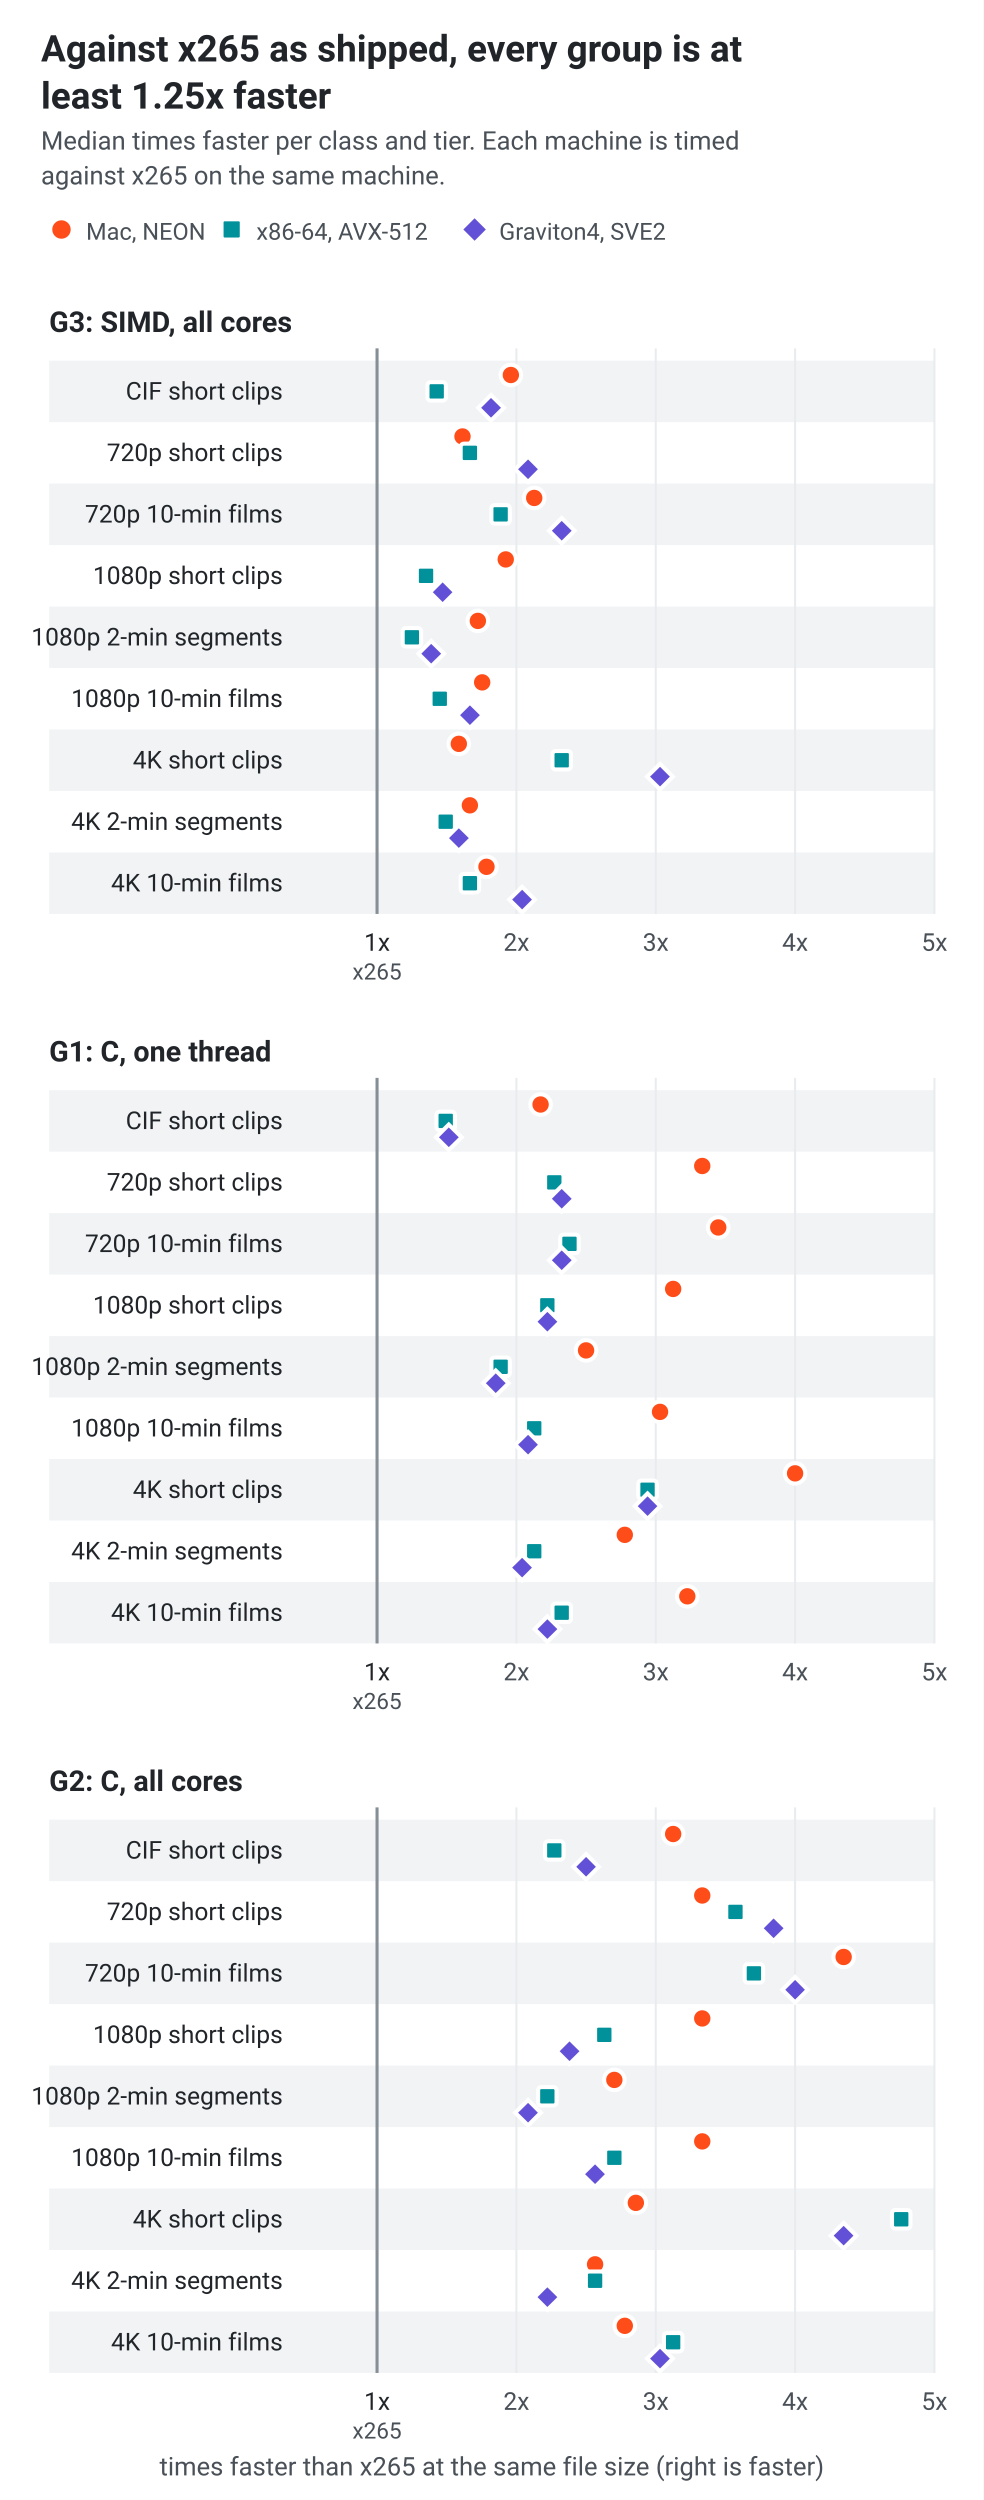
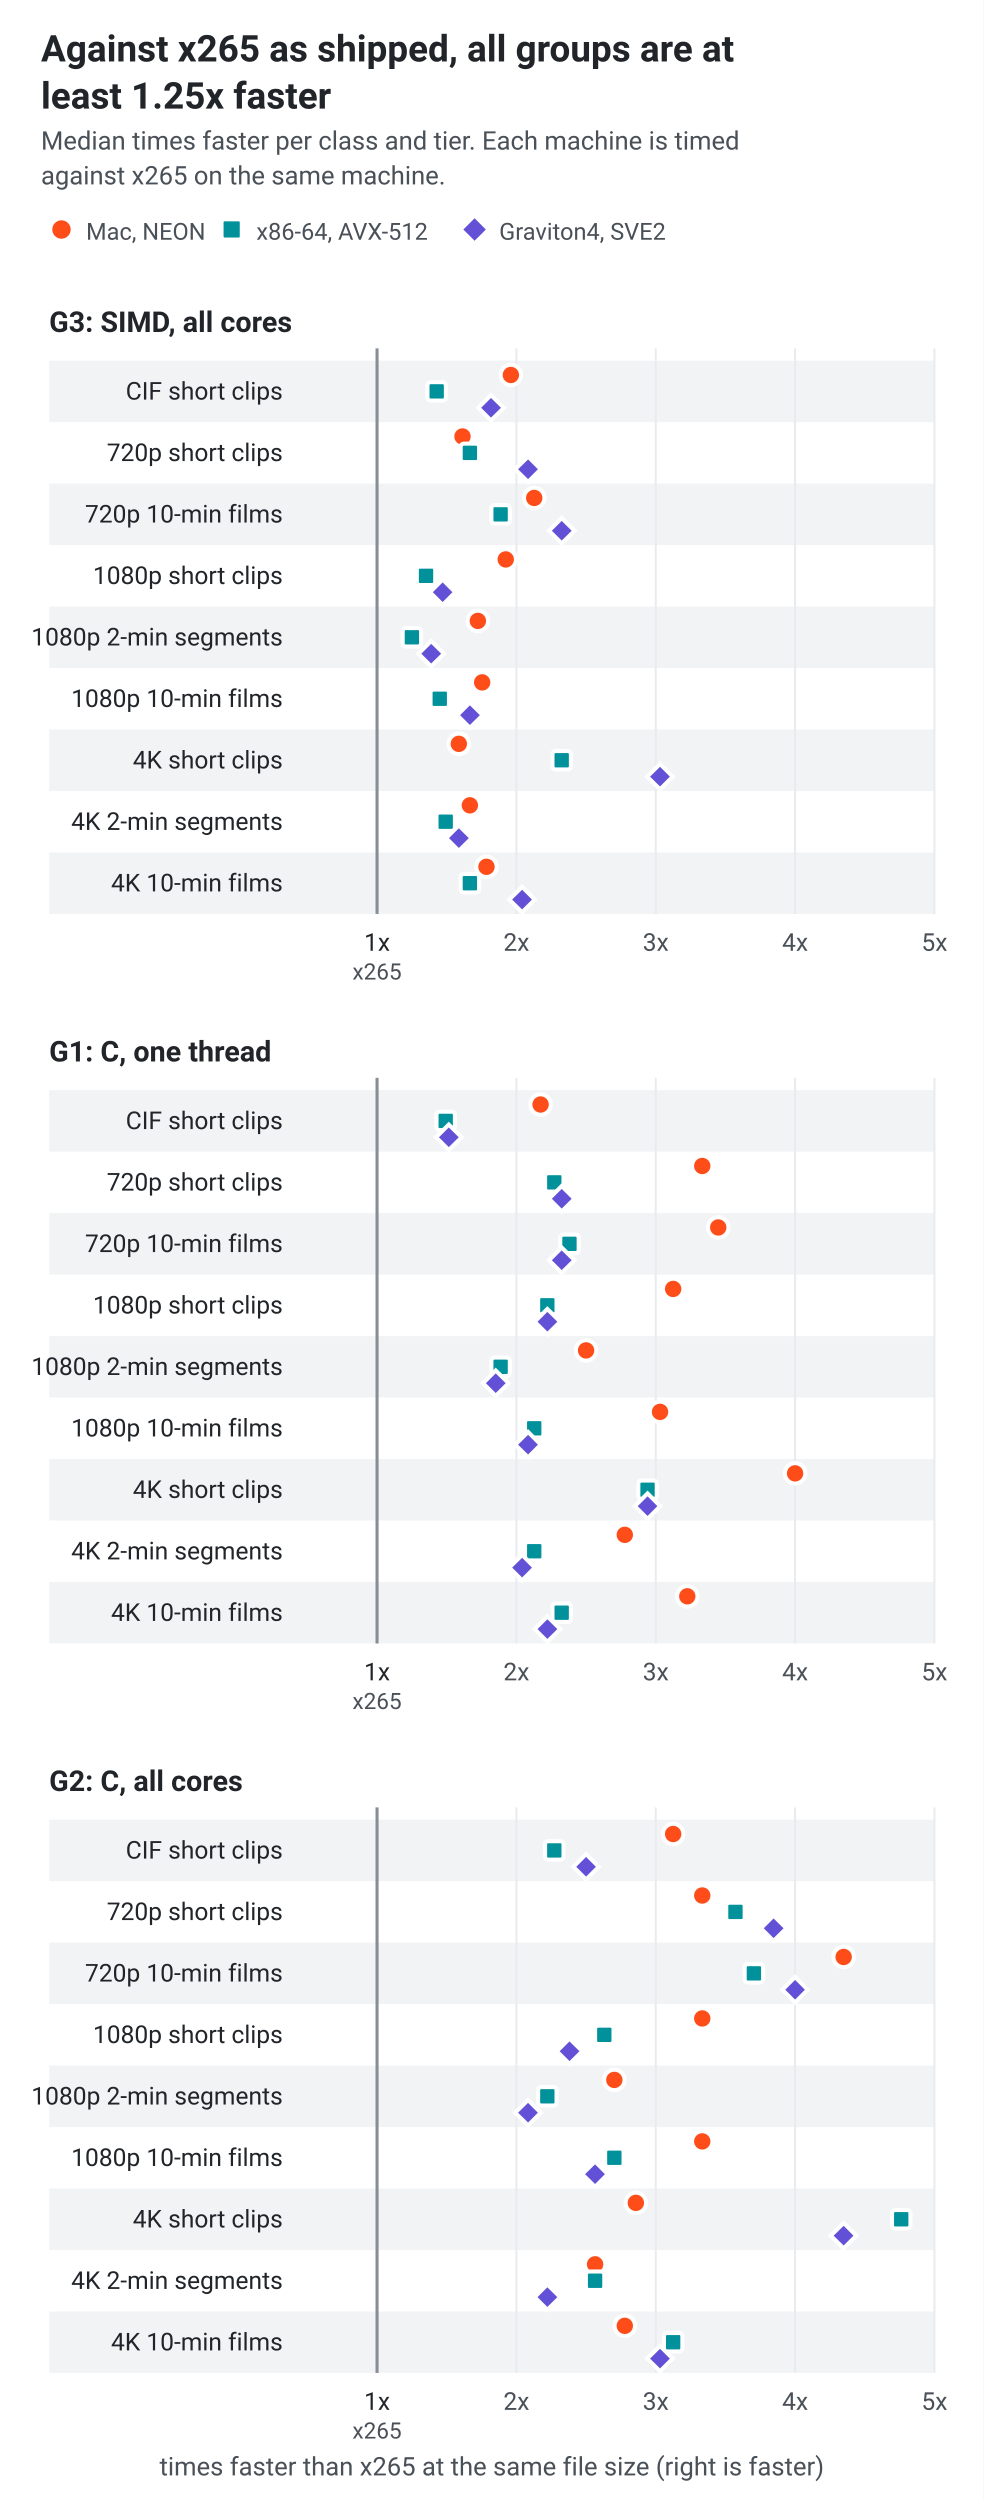
<svg xmlns="http://www.w3.org/2000/svg" width="480" height="1220" viewBox="0 0 480 1220" role="img">
  <style>
.bg{fill:#ffffff}.t1{fill:#212529}.t2{fill:#495057}.grid{stroke:#e9ecef}
.base{stroke:#868e96}.ring{stroke:#ffffff}.med{stroke:#212529}.band{fill:#f1f3f5}
.s1{fill:#ff4d1a}.s2{fill:#00919a}.s3{fill:#6250d6}.sx{fill:#868e96}
.l1{stroke:#ff4d1a}.l2{stroke:#00919a}.l3{stroke:#6250d6}.lx{stroke:#868e96}.span{stroke:#dee2e6}
.note{fill:#b8330a}.wash{fill:#ffe8dc}
text{font-family:system-ui,-apple-system,"Segoe UI",Roboto,Helvetica,Arial,sans-serif}
@media (prefers-color-scheme:dark){
.bg{fill:#1b1c1e}.t1{fill:#e9ecee}.t2{fill:#b6bcc1}.grid{stroke:#2e3135}
.base{stroke:#8f959a}.ring{stroke:#1b1c1e}.med{stroke:#e9ecee}.band{fill:#23262a}
.s1{fill:#ff4d1a}.s2{fill:#12a3ad}.s3{fill:#9085e9}.sx{fill:#8f959a}
.l1{stroke:#ff4d1a}.l2{stroke:#12a3ad}.l3{stroke:#9085e9}.lx{stroke:#8f959a}.span{stroke:#3a3e43}
.note{fill:#ff8a5c}.wash{fill:#45200f}}
</style>
  <rect width="100%" height="100%" class="bg" />
-   <text x="20" y="30" font-size="18" class="t1" font-weight="600">Against x265 as shipped, every group is at</text>
+   <text x="20" y="30" font-size="18" class="t1" font-weight="600">Against x265 as shipped, all groups are at</text>
  <text x="20" y="53" font-size="18" class="t1" font-weight="600">least 1.25x faster</text>
  <text x="20" y="73" font-size="12.5" class="t2">Median times faster per class and tier. Each machine is timed</text>
  <text x="20" y="90" font-size="12.5" class="t2">against x265 on the same machine.</text>
  <g transform="translate(0 26)">
    <circle cx="30.0" cy="86.0" r="5.5" class="s1 ring" stroke-width="2" />
    <text x="42.0" y="91.0" font-size="11.5" class="t2" text-anchor="start">Mac, NEON</text>
    <rect x="108.1" y="81.0" width="9.9" height="9.9" rx="1.5" class="s2 ring" stroke-width="2" />
    <text x="125.1" y="91.0" font-size="11.5" class="t2" text-anchor="start">x86-64, AVX-512</text>
    <polygon points="231.6,79.1 238.5,86.0 231.6,92.9 224.7,86.0" class="s3 ring" stroke-width="2" />
    <text x="243.6" y="91.0" font-size="11.5" class="t2" text-anchor="start">Graviton4, SVE2</text>
    <rect x="24" y="150.0" width="432" height="30" class="band" />
    <text x="138.0" y="169.0" font-size="12" class="t1" text-anchor="end">CIF short clips</text>
    <text x="138.0" y="199.0" font-size="12" class="t1" text-anchor="end">720p short clips</text>
    <rect x="24" y="210.0" width="432" height="30" class="band" />
    <text x="138.0" y="229.0" font-size="12" class="t1" text-anchor="end">720p 10-min films</text>
    <text x="138.0" y="259.0" font-size="12" class="t1" text-anchor="end">1080p short clips</text>
    <rect x="24" y="270.0" width="432" height="30" class="band" />
    <text x="138.0" y="289.0" font-size="12" class="t1" text-anchor="end">1080p 2-min segments</text>
    <text x="138.0" y="319.0" font-size="12" class="t1" text-anchor="end">1080p 10-min films</text>
    <rect x="24" y="330.0" width="432" height="30" class="band" />
    <text x="138.0" y="349.0" font-size="12" class="t1" text-anchor="end">4K short clips</text>
    <text x="138.0" y="379.0" font-size="12" class="t1" text-anchor="end">4K 2-min segments</text>
    <rect x="24" y="390.0" width="432" height="30" class="band" />
    <text x="138.0" y="409.0" font-size="12" class="t1" text-anchor="end">4K 10-min films</text>
    <text x="24.0" y="136.0" font-size="14" class="t1" text-anchor="start" font-weight="600">G3: SIMD, all cores</text>
    <line x1="252.0" y1="144.0" x2="252.0" y2="420.0" class="grid" stroke-width="1" />
    <text x="252.0" y="438.0" font-size="12" class="t2" text-anchor="middle">2x</text>
    <line x1="320.0" y1="144.0" x2="320.0" y2="420.0" class="grid" stroke-width="1" />
    <text x="320.0" y="438.0" font-size="12" class="t2" text-anchor="middle">3x</text>
    <line x1="388.0" y1="144.0" x2="388.0" y2="420.0" class="grid" stroke-width="1" />
    <text x="388.0" y="438.0" font-size="12" class="t2" text-anchor="middle">4x</text>
    <line x1="456.0" y1="144.0" x2="456.0" y2="420.0" class="grid" stroke-width="1" />
    <text x="456.0" y="438.0" font-size="12" class="t2" text-anchor="middle">5x</text>
    <line x1="184.0" y1="144.0" x2="184.0" y2="420.0" class="base" stroke-width="1.5" />
    <text x="184.0" y="438.0" font-size="12" class="t1" text-anchor="middle">1x</text>
    <text x="184.0" y="452.0" font-size="11" class="t2" text-anchor="middle">x265</text>
    <circle cx="249.3" cy="157.0" r="5" class="s1 ring" stroke-width="2" />
    <rect x="208.6" y="160.5" width="9.0" height="9.0" rx="1.5" class="s2 ring" stroke-width="2" />
    <polygon points="239.6,166.8 245.9,173.0 239.6,179.2 233.4,173.0" class="s3 ring" stroke-width="2" />
    <circle cx="225.7" cy="187.0" r="5" class="s1 ring" stroke-width="2" />
    <rect x="224.8" y="190.5" width="9.0" height="9.0" rx="1.5" class="s2 ring" stroke-width="2" />
    <polygon points="257.7,196.8 263.9,203.0 257.7,209.2 251.4,203.0" class="s3 ring" stroke-width="2" />
    <circle cx="260.7" cy="217.0" r="5" class="s1 ring" stroke-width="2" />
    <rect x="239.8" y="220.5" width="9.0" height="9.0" rx="1.5" class="s2 ring" stroke-width="2" />
    <polygon points="274.1,226.8 280.4,233.0 274.1,239.2 267.9,233.0" class="s3 ring" stroke-width="2" />
    <circle cx="246.8" cy="247.0" r="5" class="s1 ring" stroke-width="2" />
    <rect x="203.4" y="250.5" width="9.0" height="9.0" rx="1.5" class="s2 ring" stroke-width="2" />
    <polygon points="216.0,256.8 222.2,263.0 216.0,269.2 209.8,263.0" class="s3 ring" stroke-width="2" />
    <circle cx="233.2" cy="277.0" r="5" class="s1 ring" stroke-width="2" />
    <rect x="196.5" y="280.5" width="9.0" height="9.0" rx="1.5" class="s2 ring" stroke-width="2" />
    <polygon points="210.4,286.8 216.7,293.0 210.4,299.2 204.2,293.0" class="s3 ring" stroke-width="2" />
    <circle cx="235.3" cy="307.0" r="5" class="s1 ring" stroke-width="2" />
    <rect x="210.1" y="310.5" width="9.0" height="9.0" rx="1.5" class="s2 ring" stroke-width="2" />
    <polygon points="229.3,316.8 235.6,323.0 229.3,329.2 223.1,323.0" class="s3 ring" stroke-width="2" />
    <circle cx="223.9" cy="337.0" r="5" class="s1 ring" stroke-width="2" />
    <rect x="269.6" y="340.5" width="9.0" height="9.0" rx="1.5" class="s2 ring" stroke-width="2" />
    <polygon points="322.1,346.8 328.3,353.0 322.1,359.2 315.8,353.0" class="s3 ring" stroke-width="2" />
    <circle cx="229.3" cy="367.0" r="5" class="s1 ring" stroke-width="2" />
    <rect x="213.0" y="370.5" width="9.0" height="9.0" rx="1.5" class="s2 ring" stroke-width="2" />
    <polygon points="223.9,376.8 230.2,383.0 223.9,389.2 217.7,383.0" class="s3 ring" stroke-width="2" />
    <circle cx="237.4" cy="397.0" r="5" class="s1 ring" stroke-width="2" />
    <rect x="224.8" y="400.5" width="9.0" height="9.0" rx="1.5" class="s2 ring" stroke-width="2" />
    <polygon points="254.8,406.8 261.0,413.0 254.8,419.2 248.5,413.0" class="s3 ring" stroke-width="2" />
    <rect x="24" y="506.0" width="432" height="30" class="band" />
    <text x="138.0" y="525.0" font-size="12" class="t1" text-anchor="end">CIF short clips</text>
    <text x="138.0" y="555.0" font-size="12" class="t1" text-anchor="end">720p short clips</text>
    <rect x="24" y="566.0" width="432" height="30" class="band" />
    <text x="138.0" y="585.0" font-size="12" class="t1" text-anchor="end">720p 10-min films</text>
    <text x="138.0" y="615.0" font-size="12" class="t1" text-anchor="end">1080p short clips</text>
    <rect x="24" y="626.0" width="432" height="30" class="band" />
    <text x="138.0" y="645.0" font-size="12" class="t1" text-anchor="end">1080p 2-min segments</text>
    <text x="138.0" y="675.0" font-size="12" class="t1" text-anchor="end">1080p 10-min films</text>
    <rect x="24" y="686.0" width="432" height="30" class="band" />
    <text x="138.0" y="705.0" font-size="12" class="t1" text-anchor="end">4K short clips</text>
    <text x="138.0" y="735.0" font-size="12" class="t1" text-anchor="end">4K 2-min segments</text>
    <rect x="24" y="746.0" width="432" height="30" class="band" />
    <text x="138.0" y="765.0" font-size="12" class="t1" text-anchor="end">4K 10-min films</text>
    <text x="24.0" y="492.0" font-size="14" class="t1" text-anchor="start" font-weight="600">G1: C, one thread</text>
    <line x1="252.0" y1="500.0" x2="252.0" y2="776.0" class="grid" stroke-width="1" />
    <text x="252.0" y="794.0" font-size="12" class="t2" text-anchor="middle">2x</text>
    <line x1="320.0" y1="500.0" x2="320.0" y2="776.0" class="grid" stroke-width="1" />
    <text x="320.0" y="794.0" font-size="12" class="t2" text-anchor="middle">3x</text>
    <line x1="388.0" y1="500.0" x2="388.0" y2="776.0" class="grid" stroke-width="1" />
    <text x="388.0" y="794.0" font-size="12" class="t2" text-anchor="middle">4x</text>
    <line x1="456.0" y1="500.0" x2="456.0" y2="776.0" class="grid" stroke-width="1" />
    <text x="456.0" y="794.0" font-size="12" class="t2" text-anchor="middle">5x</text>
    <line x1="184.0" y1="500.0" x2="184.0" y2="776.0" class="base" stroke-width="1.5" />
    <text x="184.0" y="794.0" font-size="12" class="t1" text-anchor="middle">1x</text>
    <text x="184.0" y="808.0" font-size="11" class="t2" text-anchor="middle">x265</text>
    <circle cx="263.8" cy="513.0" r="5" class="s1 ring" stroke-width="2" />
    <rect x="213.0" y="516.5" width="9.0" height="9.0" rx="1.5" class="s2 ring" stroke-width="2" />
    <polygon points="219.0,522.8 225.3,529.0 219.0,535.2 212.8,529.0" class="s3 ring" stroke-width="2" />
    <circle cx="342.7" cy="543.0" r="5" class="s1 ring" stroke-width="2" />
    <rect x="266.0" y="546.5" width="9.0" height="9.0" rx="1.5" class="s2 ring" stroke-width="2" />
    <polygon points="274.1,552.8 280.4,559.0 274.1,565.2 267.9,559.0" class="s3 ring" stroke-width="2" />
    <circle cx="350.5" cy="573.0" r="5" class="s1 ring" stroke-width="2" />
    <rect x="273.4" y="576.5" width="9.0" height="9.0" rx="1.5" class="s2 ring" stroke-width="2" />
    <polygon points="274.1,582.8 280.4,589.0 274.1,595.2 267.9,589.0" class="s3 ring" stroke-width="2" />
    <circle cx="328.5" cy="603.0" r="5" class="s1 ring" stroke-width="2" />
    <rect x="262.6" y="606.5" width="9.0" height="9.0" rx="1.5" class="s2 ring" stroke-width="2" />
    <polygon points="267.1,612.8 273.4,619.0 267.1,625.2 260.9,619.0" class="s3 ring" stroke-width="2" />
    <circle cx="286.0" cy="633.0" r="5" class="s1 ring" stroke-width="2" />
    <rect x="239.8" y="636.5" width="9.0" height="9.0" rx="1.5" class="s2 ring" stroke-width="2" />
    <polygon points="241.9,642.8 248.2,649.0 241.9,655.2 235.7,649.0" class="s3 ring" stroke-width="2" />
    <circle cx="322.1" cy="663.0" r="5" class="s1 ring" stroke-width="2" />
    <rect x="256.2" y="666.5" width="9.0" height="9.0" rx="1.5" class="s2 ring" stroke-width="2" />
    <polygon points="257.7,672.8 263.9,679.0 257.7,685.2 251.4,679.0" class="s3 ring" stroke-width="2" />
    <circle cx="388.0" cy="693.0" r="5" class="s1 ring" stroke-width="2" />
    <rect x="311.5" y="696.5" width="9.0" height="9.0" rx="1.5" class="s2 ring" stroke-width="2" />
    <polygon points="316.0,702.8 322.2,709.0 316.0,715.2 309.8,709.0" class="s3 ring" stroke-width="2" />
    <circle cx="304.9" cy="723.0" r="5" class="s1 ring" stroke-width="2" />
    <rect x="256.2" y="726.5" width="9.0" height="9.0" rx="1.5" class="s2 ring" stroke-width="2" />
    <polygon points="254.8,732.8 261.0,739.0 254.8,745.2 248.5,739.0" class="s3 ring" stroke-width="2" />
    <circle cx="335.4" cy="753.0" r="5" class="s1 ring" stroke-width="2" />
    <rect x="269.6" y="756.5" width="9.0" height="9.0" rx="1.5" class="s2 ring" stroke-width="2" />
    <polygon points="267.1,762.8 273.4,769.0 267.1,775.2 260.9,769.0" class="s3 ring" stroke-width="2" />
    <rect x="24" y="862.0" width="432" height="30" class="band" />
    <text x="138.0" y="881.0" font-size="12" class="t1" text-anchor="end">CIF short clips</text>
    <text x="138.0" y="911.0" font-size="12" class="t1" text-anchor="end">720p short clips</text>
    <rect x="24" y="922.0" width="432" height="30" class="band" />
    <text x="138.0" y="941.0" font-size="12" class="t1" text-anchor="end">720p 10-min films</text>
    <text x="138.0" y="971.0" font-size="12" class="t1" text-anchor="end">1080p short clips</text>
    <rect x="24" y="982.0" width="432" height="30" class="band" />
    <text x="138.0" y="1001.0" font-size="12" class="t1" text-anchor="end">1080p 2-min segments</text>
    <text x="138.0" y="1031.0" font-size="12" class="t1" text-anchor="end">1080p 10-min films</text>
    <rect x="24" y="1042.0" width="432" height="30" class="band" />
    <text x="138.0" y="1061.0" font-size="12" class="t1" text-anchor="end">4K short clips</text>
    <text x="138.0" y="1091.0" font-size="12" class="t1" text-anchor="end">4K 2-min segments</text>
    <rect x="24" y="1102.0" width="432" height="30" class="band" />
    <text x="138.0" y="1121.0" font-size="12" class="t1" text-anchor="end">4K 10-min films</text>
    <text x="24.0" y="848.0" font-size="14" class="t1" text-anchor="start" font-weight="600">G2: C, all cores</text>
    <line x1="252.0" y1="856.0" x2="252.0" y2="1132.0" class="grid" stroke-width="1" />
    <text x="252.0" y="1150.0" font-size="12" class="t2" text-anchor="middle">2x</text>
    <line x1="320.0" y1="856.0" x2="320.0" y2="1132.0" class="grid" stroke-width="1" />
    <text x="320.0" y="1150.0" font-size="12" class="t2" text-anchor="middle">3x</text>
    <line x1="388.0" y1="856.0" x2="388.0" y2="1132.0" class="grid" stroke-width="1" />
    <text x="388.0" y="1150.0" font-size="12" class="t2" text-anchor="middle">4x</text>
    <line x1="456.0" y1="856.0" x2="456.0" y2="1132.0" class="grid" stroke-width="1" />
    <text x="456.0" y="1150.0" font-size="12" class="t2" text-anchor="middle">5x</text>
    <line x1="184.0" y1="856.0" x2="184.0" y2="1132.0" class="base" stroke-width="1.5" />
    <text x="184.0" y="1150.0" font-size="12" class="t1" text-anchor="middle">1x</text>
    <text x="184.0" y="1164.0" font-size="11" class="t2" text-anchor="middle">x265</text>
    <circle cx="328.5" cy="869.0" r="5" class="s1 ring" stroke-width="2" />
    <rect x="266.0" y="872.5" width="9.0" height="9.0" rx="1.5" class="s2 ring" stroke-width="2" />
    <polygon points="286.0,878.8 292.2,885.0 286.0,891.2 279.8,885.0" class="s3 ring" stroke-width="2" />
    <circle cx="342.7" cy="899.0" r="5" class="s1 ring" stroke-width="2" />
    <rect x="354.4" y="902.5" width="9.0" height="9.0" rx="1.5" class="s2 ring" stroke-width="2" />
    <polygon points="377.5,908.8 383.8,915.0 377.5,921.2 371.3,915.0" class="s3 ring" stroke-width="2" />
    <circle cx="411.7" cy="929.0" r="5" class="s1 ring" stroke-width="2" />
    <rect x="363.4" y="932.5" width="9.0" height="9.0" rx="1.5" class="s2 ring" stroke-width="2" />
    <polygon points="388.0,938.8 394.2,945.0 388.0,951.2 381.8,945.0" class="s3 ring" stroke-width="2" />
    <circle cx="342.7" cy="959.0" r="5" class="s1 ring" stroke-width="2" />
    <rect x="290.4" y="962.5" width="9.0" height="9.0" rx="1.5" class="s2 ring" stroke-width="2" />
    <polygon points="277.9,968.8 284.2,975.0 277.9,981.2 271.7,975.0" class="s3 ring" stroke-width="2" />
    <circle cx="299.8" cy="989.0" r="5" class="s1 ring" stroke-width="2" />
    <rect x="262.6" y="992.5" width="9.0" height="9.0" rx="1.5" class="s2 ring" stroke-width="2" />
    <polygon points="257.7,998.8 263.9,1005.0 257.7,1011.2 251.4,1005.0" class="s3 ring" stroke-width="2" />
    <circle cx="342.7" cy="1019.0" r="5" class="s1 ring" stroke-width="2" />
    <rect x="295.3" y="1022.5" width="9.0" height="9.0" rx="1.5" class="s2 ring" stroke-width="2" />
    <polygon points="290.4,1028.8 296.6,1035.0 290.4,1041.2 284.1,1035.0" class="s3 ring" stroke-width="2" />
    <circle cx="310.3" cy="1049.0" r="5" class="s1 ring" stroke-width="2" />
    <rect x="435.3" y="1052.5" width="9.0" height="9.0" rx="1.5" class="s2 ring" stroke-width="2" />
    <polygon points="411.7,1058.8 417.9,1065.0 411.7,1071.2 405.4,1065.0" class="s3 ring" stroke-width="2" />
    <circle cx="290.4" cy="1079.0" r="5" class="s1 ring" stroke-width="2" />
    <rect x="285.9" y="1082.5" width="9.0" height="9.0" rx="1.5" class="s2 ring" stroke-width="2" />
    <polygon points="267.1,1088.8 273.4,1095.0 267.1,1101.2 260.9,1095.0" class="s3 ring" stroke-width="2" />
    <circle cx="304.9" cy="1109.0" r="5" class="s1 ring" stroke-width="2" />
    <rect x="324.0" y="1112.5" width="9.0" height="9.0" rx="1.5" class="s2 ring" stroke-width="2" />
    <polygon points="322.1,1118.8 328.3,1125.0 322.1,1131.2 315.8,1125.0" class="s3 ring" stroke-width="2" />
    <text x="240.0" y="1182.0" font-size="12.5" class="t2" text-anchor="middle">times faster than x265 at the same file size (right is faster)</text>
  </g>
</svg>
